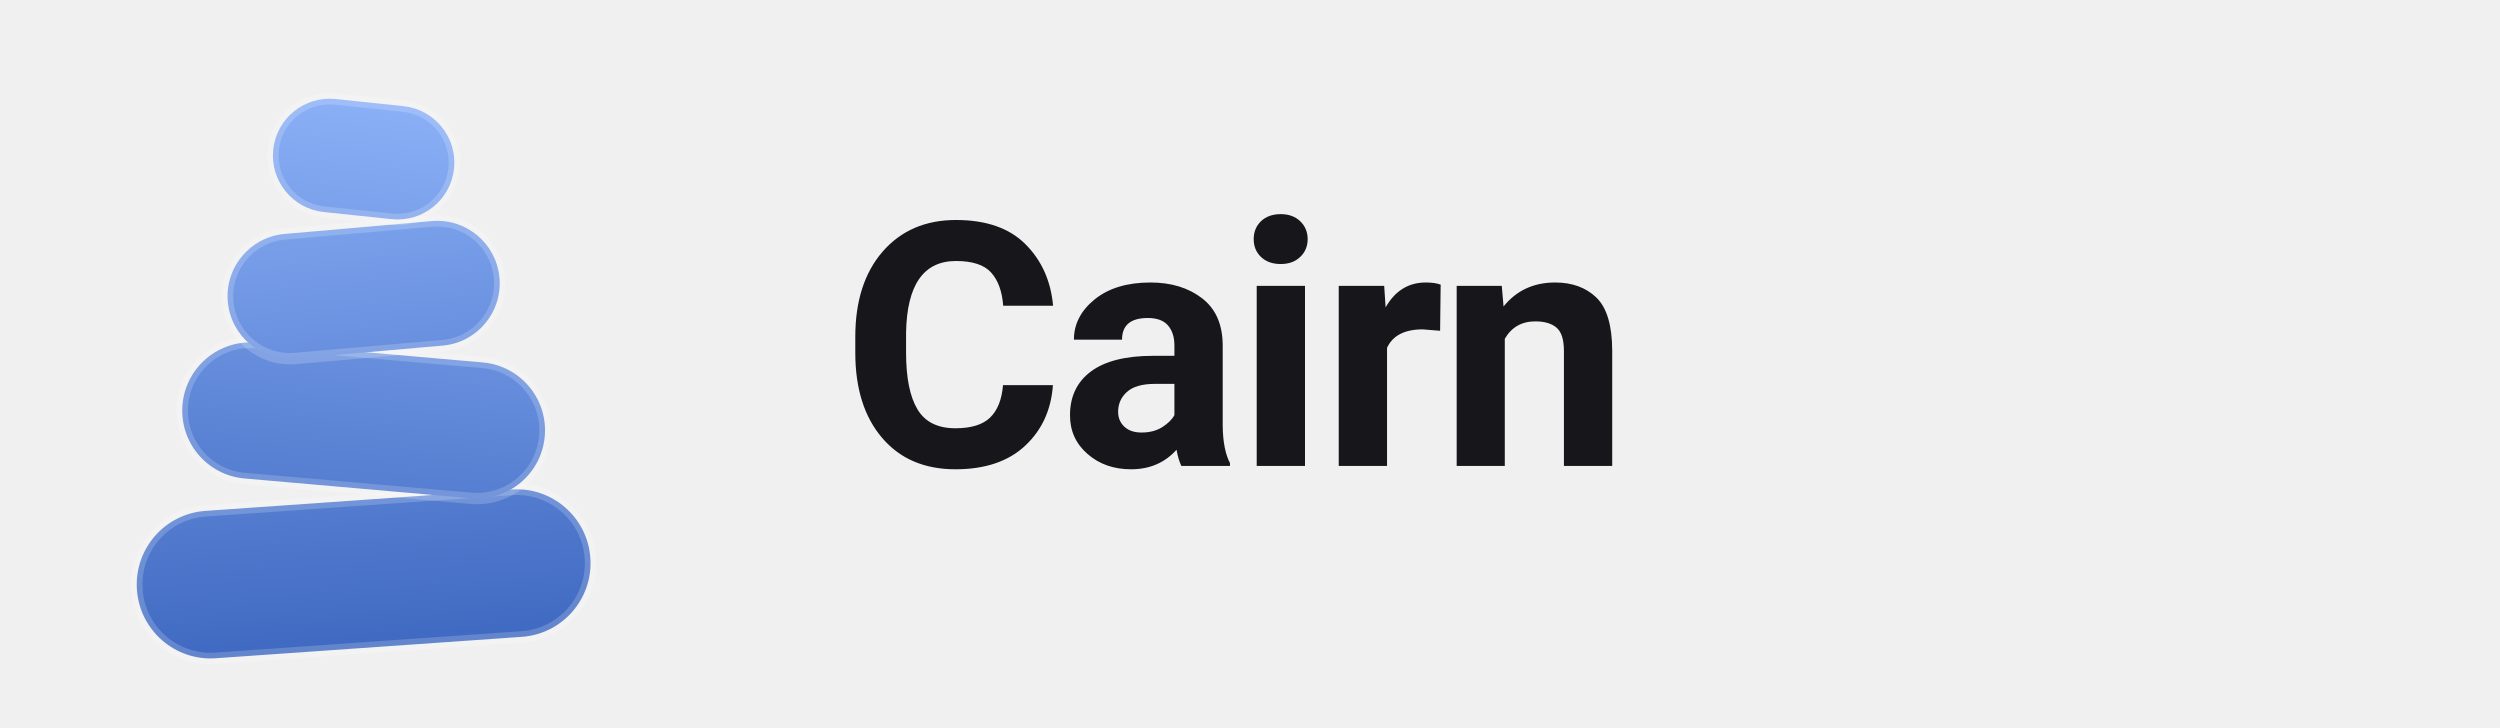
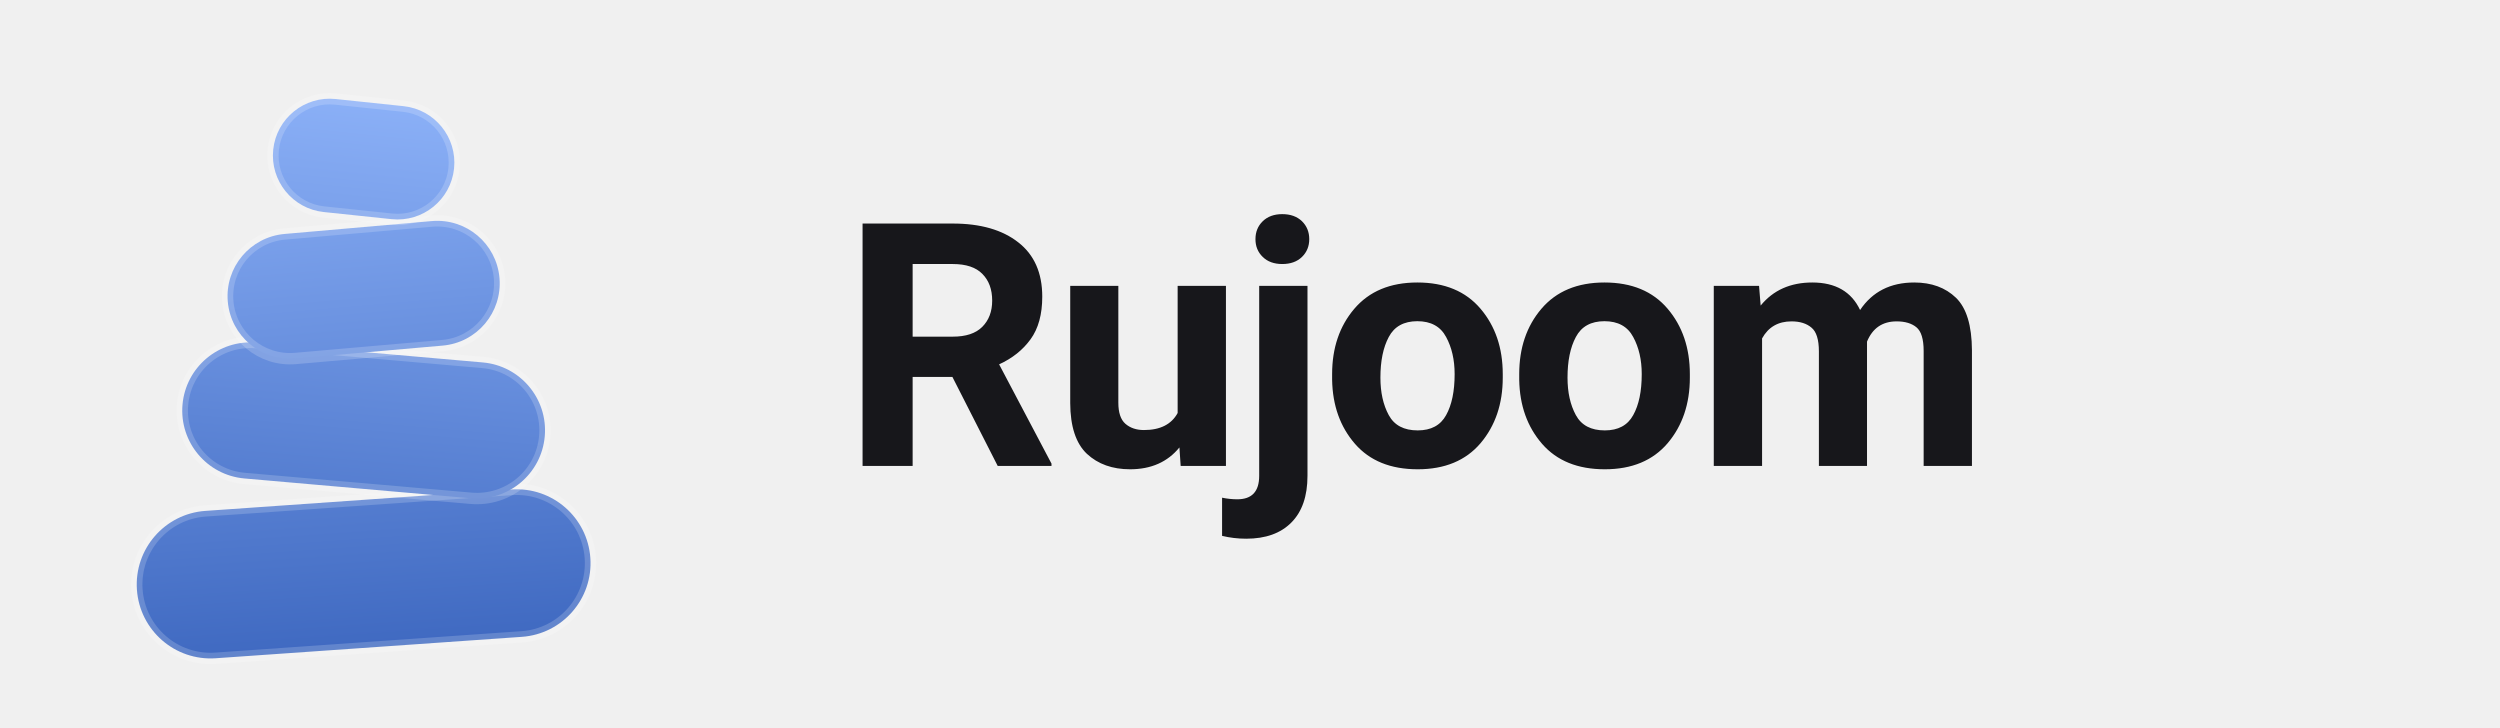
- <svg xmlns="http://www.w3.org/2000/svg" width="220" height="64" viewBox="0 0 220 64" fill="none" role="img" aria-label="Cairn">
+ <svg xmlns="http://www.w3.org/2000/svg" width="220" height="64" viewBox="0 0 220 64" fill="none" role="img" aria-label="Rujoom">
  <defs>
    <linearGradient id="stone" x1="32" y1="6" x2="32" y2="58" gradientUnits="userSpaceOnUse">
      <stop offset="0" stop-color="#8FB4FA" />
      <stop offset="1" stop-color="#3E68C0" />
    </linearGradient>
  </defs>
  <g stroke="#FFFFFF" stroke-opacity="0.18" stroke-width="1">
    <rect x="12" y="44" width="40" height="13" rx="6.5" fill="url(#stone)" transform="rotate(-4 32 50.5)" />
    <rect x="16" y="31" width="32" height="12" rx="6" fill="url(#stone)" transform="rotate(5 32 37)" />
    <rect x="20" y="20" width="24" height="11" rx="5.5" fill="url(#stone)" transform="rotate(-5 32 25.5)" />
    <rect x="24" y="9" width="16" height="10" rx="5" fill="url(#stone)" transform="rotate(6 32 14)" />
  </g>
-   <text x="74" y="41" font-family="ui-sans-serif, system-ui, -apple-system, Segoe UI, Roboto, sans-serif" font-size="30" font-weight="650" letter-spacing="-0.5" fill="#17171B">Cairn</text>
+   <text x="74" y="41" font-family="ui-sans-serif, system-ui, -apple-system, Segoe UI, Roboto, sans-serif" font-size="30" font-weight="650" letter-spacing="-0.5" fill="#17171B">Rujoom</text>
</svg>
